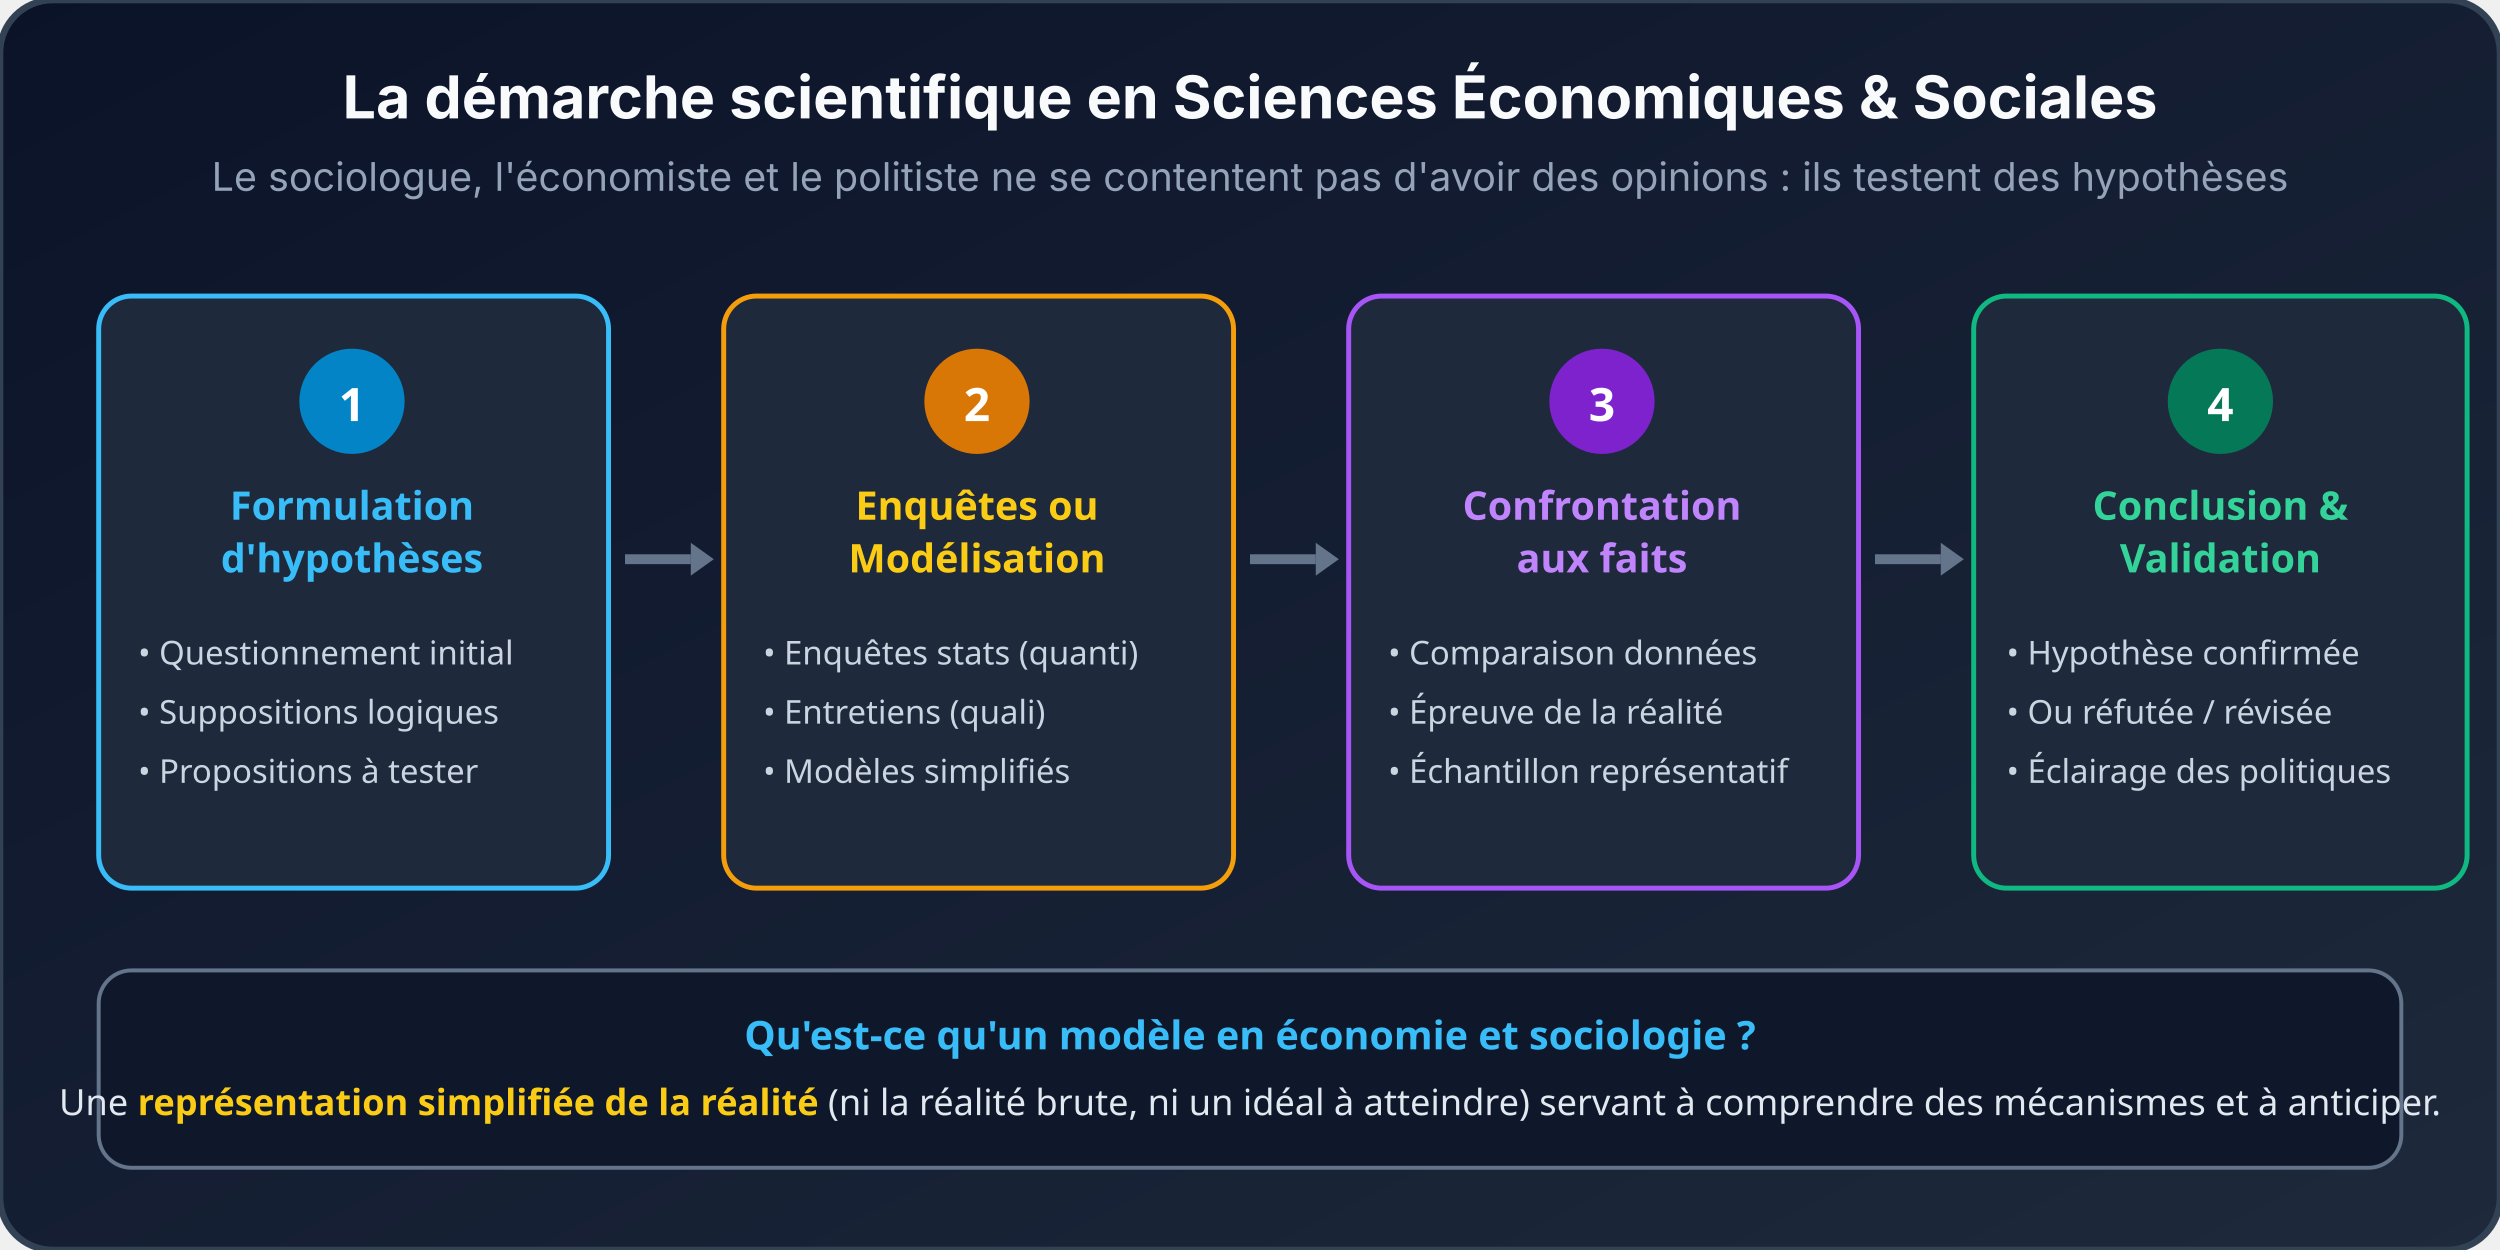
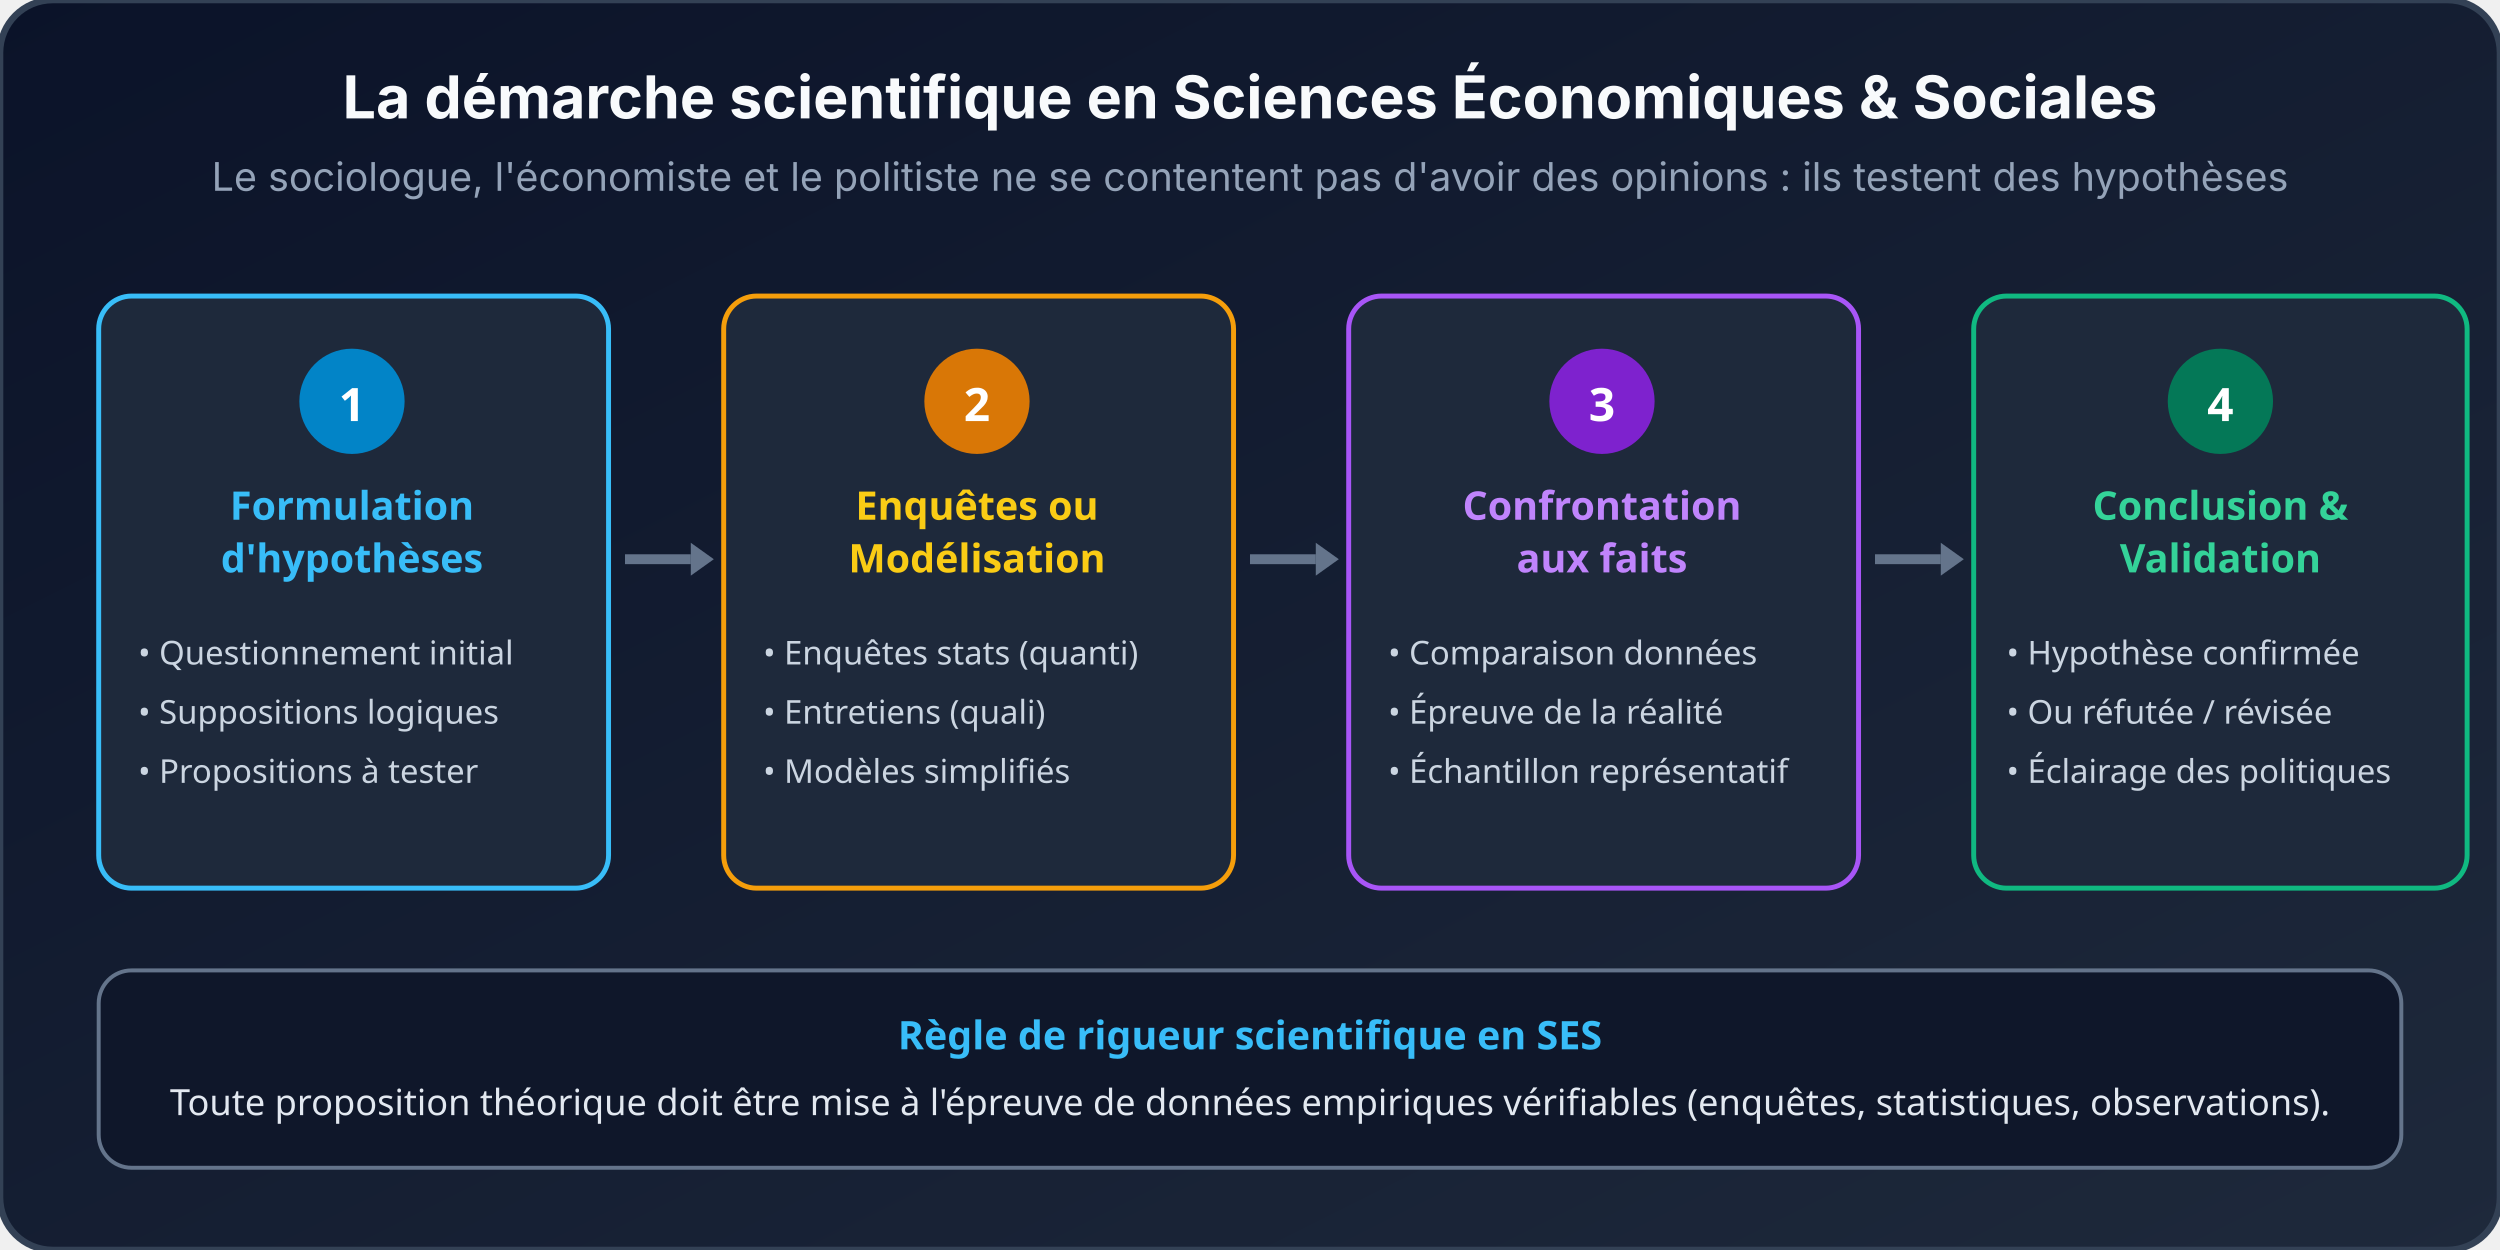
<svg xmlns="http://www.w3.org/2000/svg" viewBox="0 0 760 380" width="100%" height="100%">
  <defs>
    <linearGradient id="demBg" x1="0%" y1="0%" x2="100%" y2="100%">
      <stop offset="0%" stop-color="#0b1329" />
      <stop offset="100%" stop-color="#1e293b" />
    </linearGradient>
  </defs>
  <rect width="760" height="380" rx="16" fill="url(#demBg)" stroke="#334155" stroke-width="2" />
  <text x="380" y="36" text-anchor="middle" fill="#f8fafc" font-family="system-ui, -apple-system, sans-serif" font-size="18" font-weight="bold">
    La démarche scientifique en Sciences Économiques &amp; Sociales
  </text>
  <text x="380" y="58" text-anchor="middle" fill="#94a3b8" font-family="system-ui, -apple-system, sans-serif" font-size="12">
    Le sociologue, l'économiste et le politiste ne se contentent pas d'avoir des opinions : ils testent des hypothèses
  </text>
  <g transform="translate(30, 90)">
    <g transform="translate(0, 0)">
      <rect width="155" height="180" rx="10" fill="#1e293b" stroke="#38bdf8" stroke-width="1.5" />
      <circle cx="77" cy="32" r="16" fill="#0284c7" />
      <text x="77" y="38" text-anchor="middle" fill="#ffffff" font-family="system-ui, sans-serif" font-size="14" font-weight="bold">1</text>
      <text x="77" y="68" text-anchor="middle" fill="#38bdf8" font-family="system-ui, sans-serif" font-size="12" font-weight="bold">Formulation</text>
      <text x="77" y="84" text-anchor="middle" fill="#38bdf8" font-family="system-ui, sans-serif" font-size="12" font-weight="bold">d'hypothèses</text>
      <text x="12" y="112" fill="#cbd5e1" font-family="system-ui, sans-serif" font-size="10">• Questionnement initial</text>
      <text x="12" y="130" fill="#cbd5e1" font-family="system-ui, sans-serif" font-size="10">• Suppositions logiques</text>
      <text x="12" y="148" fill="#cbd5e1" font-family="system-ui, sans-serif" font-size="10">• Propositions à tester</text>
    </g>
    <g transform="translate(160, 80)">
      <line x1="0" y1="0" x2="20" y2="0" stroke="#64748b" stroke-width="3" />
      <polygon points="20,-5 27,0 20,5" fill="#64748b" />
    </g>
    <g transform="translate(190, 0)">
      <rect width="155" height="180" rx="10" fill="#1e293b" stroke="#f59e0b" stroke-width="1.5" />
      <circle cx="77" cy="32" r="16" fill="#d97706" />
      <text x="77" y="38" text-anchor="middle" fill="#ffffff" font-family="system-ui, sans-serif" font-size="14" font-weight="bold">2</text>
      <text x="77" y="68" text-anchor="middle" fill="#facc15" font-family="system-ui, sans-serif" font-size="12" font-weight="bold">Enquêtes ou</text>
      <text x="77" y="84" text-anchor="middle" fill="#facc15" font-family="system-ui, sans-serif" font-size="12" font-weight="bold">Modélisation</text>
      <text x="12" y="112" fill="#cbd5e1" font-family="system-ui, sans-serif" font-size="10">• Enquêtes stats (quanti)</text>
      <text x="12" y="130" fill="#cbd5e1" font-family="system-ui, sans-serif" font-size="10">• Entretiens (quali)</text>
      <text x="12" y="148" fill="#cbd5e1" font-family="system-ui, sans-serif" font-size="10">• Modèles simplifiés</text>
    </g>
    <g transform="translate(350, 80)">
      <line x1="0" y1="0" x2="20" y2="0" stroke="#64748b" stroke-width="3" />
      <polygon points="20,-5 27,0 20,5" fill="#64748b" />
    </g>
    <g transform="translate(380, 0)">
      <rect width="155" height="180" rx="10" fill="#1e293b" stroke="#a855f7" stroke-width="1.5" />
      <circle cx="77" cy="32" r="16" fill="#7e22ce" />
      <text x="77" y="38" text-anchor="middle" fill="#ffffff" font-family="system-ui, sans-serif" font-size="14" font-weight="bold">3</text>
      <text x="77" y="68" text-anchor="middle" fill="#c084fc" font-family="system-ui, sans-serif" font-size="12" font-weight="bold">Confrontation</text>
      <text x="77" y="84" text-anchor="middle" fill="#c084fc" font-family="system-ui, sans-serif" font-size="12" font-weight="bold">aux faits</text>
      <text x="12" y="112" fill="#cbd5e1" font-family="system-ui, sans-serif" font-size="10">• Comparaison données</text>
      <text x="12" y="130" fill="#cbd5e1" font-family="system-ui, sans-serif" font-size="10">• Épreuve de la réalité</text>
      <text x="12" y="148" fill="#cbd5e1" font-family="system-ui, sans-serif" font-size="10">• Échantillon représentatif</text>
    </g>
    <g transform="translate(540, 80)">
      <line x1="0" y1="0" x2="20" y2="0" stroke="#64748b" stroke-width="3" />
      <polygon points="20,-5 27,0 20,5" fill="#64748b" />
    </g>
    <g transform="translate(570, 0)">
      <rect width="150" height="180" rx="10" fill="#1e293b" stroke="#10b981" stroke-width="1.5" />
      <circle cx="75" cy="32" r="16" fill="#047857" />
      <text x="75" y="38" text-anchor="middle" fill="#ffffff" font-family="system-ui, sans-serif" font-size="14" font-weight="bold">4</text>
      <text x="75" y="68" text-anchor="middle" fill="#34d399" font-family="system-ui, sans-serif" font-size="12" font-weight="bold">Conclusion &amp;</text>
      <text x="75" y="84" text-anchor="middle" fill="#34d399" font-family="system-ui, sans-serif" font-size="12" font-weight="bold">Validation</text>
      <text x="10" y="112" fill="#cbd5e1" font-family="system-ui, sans-serif" font-size="10">• Hypothèse confirmée</text>
      <text x="10" y="130" fill="#cbd5e1" font-family="system-ui, sans-serif" font-size="10">• Ou réfutée / révisée</text>
      <text x="10" y="148" fill="#cbd5e1" font-family="system-ui, sans-serif" font-size="10">• Éclairage des politiques</text>
    </g>
  </g>
  <g transform="translate(30, 295)">
    <rect width="700" height="60" rx="10" fill="#0f172a" stroke="#64748b" stroke-width="1.2" />
    <text x="350" y="24" text-anchor="middle" fill="#38bdf8" font-family="system-ui, sans-serif" font-size="12" font-weight="bold">
-       Qu'est-ce qu'un modèle en économie et sociologie ?
+       Règle de rigueur scientifique en SES
    </text>
    <text x="350" y="44" text-anchor="middle" fill="#e2e8f0" font-family="system-ui, sans-serif" font-size="11">
-       Une <tspan fill="#facc15" font-weight="bold">représentation simplifiée de la réalité</tspan> (ni la réalité brute, ni un idéal à atteindre) servant à comprendre des mécanismes et à anticiper.
+       Toute proposition théorique doit être mise à l'épreuve de données empiriques vérifiables (enquêtes, statistiques, observations).
    </text>
  </g>
</svg>
